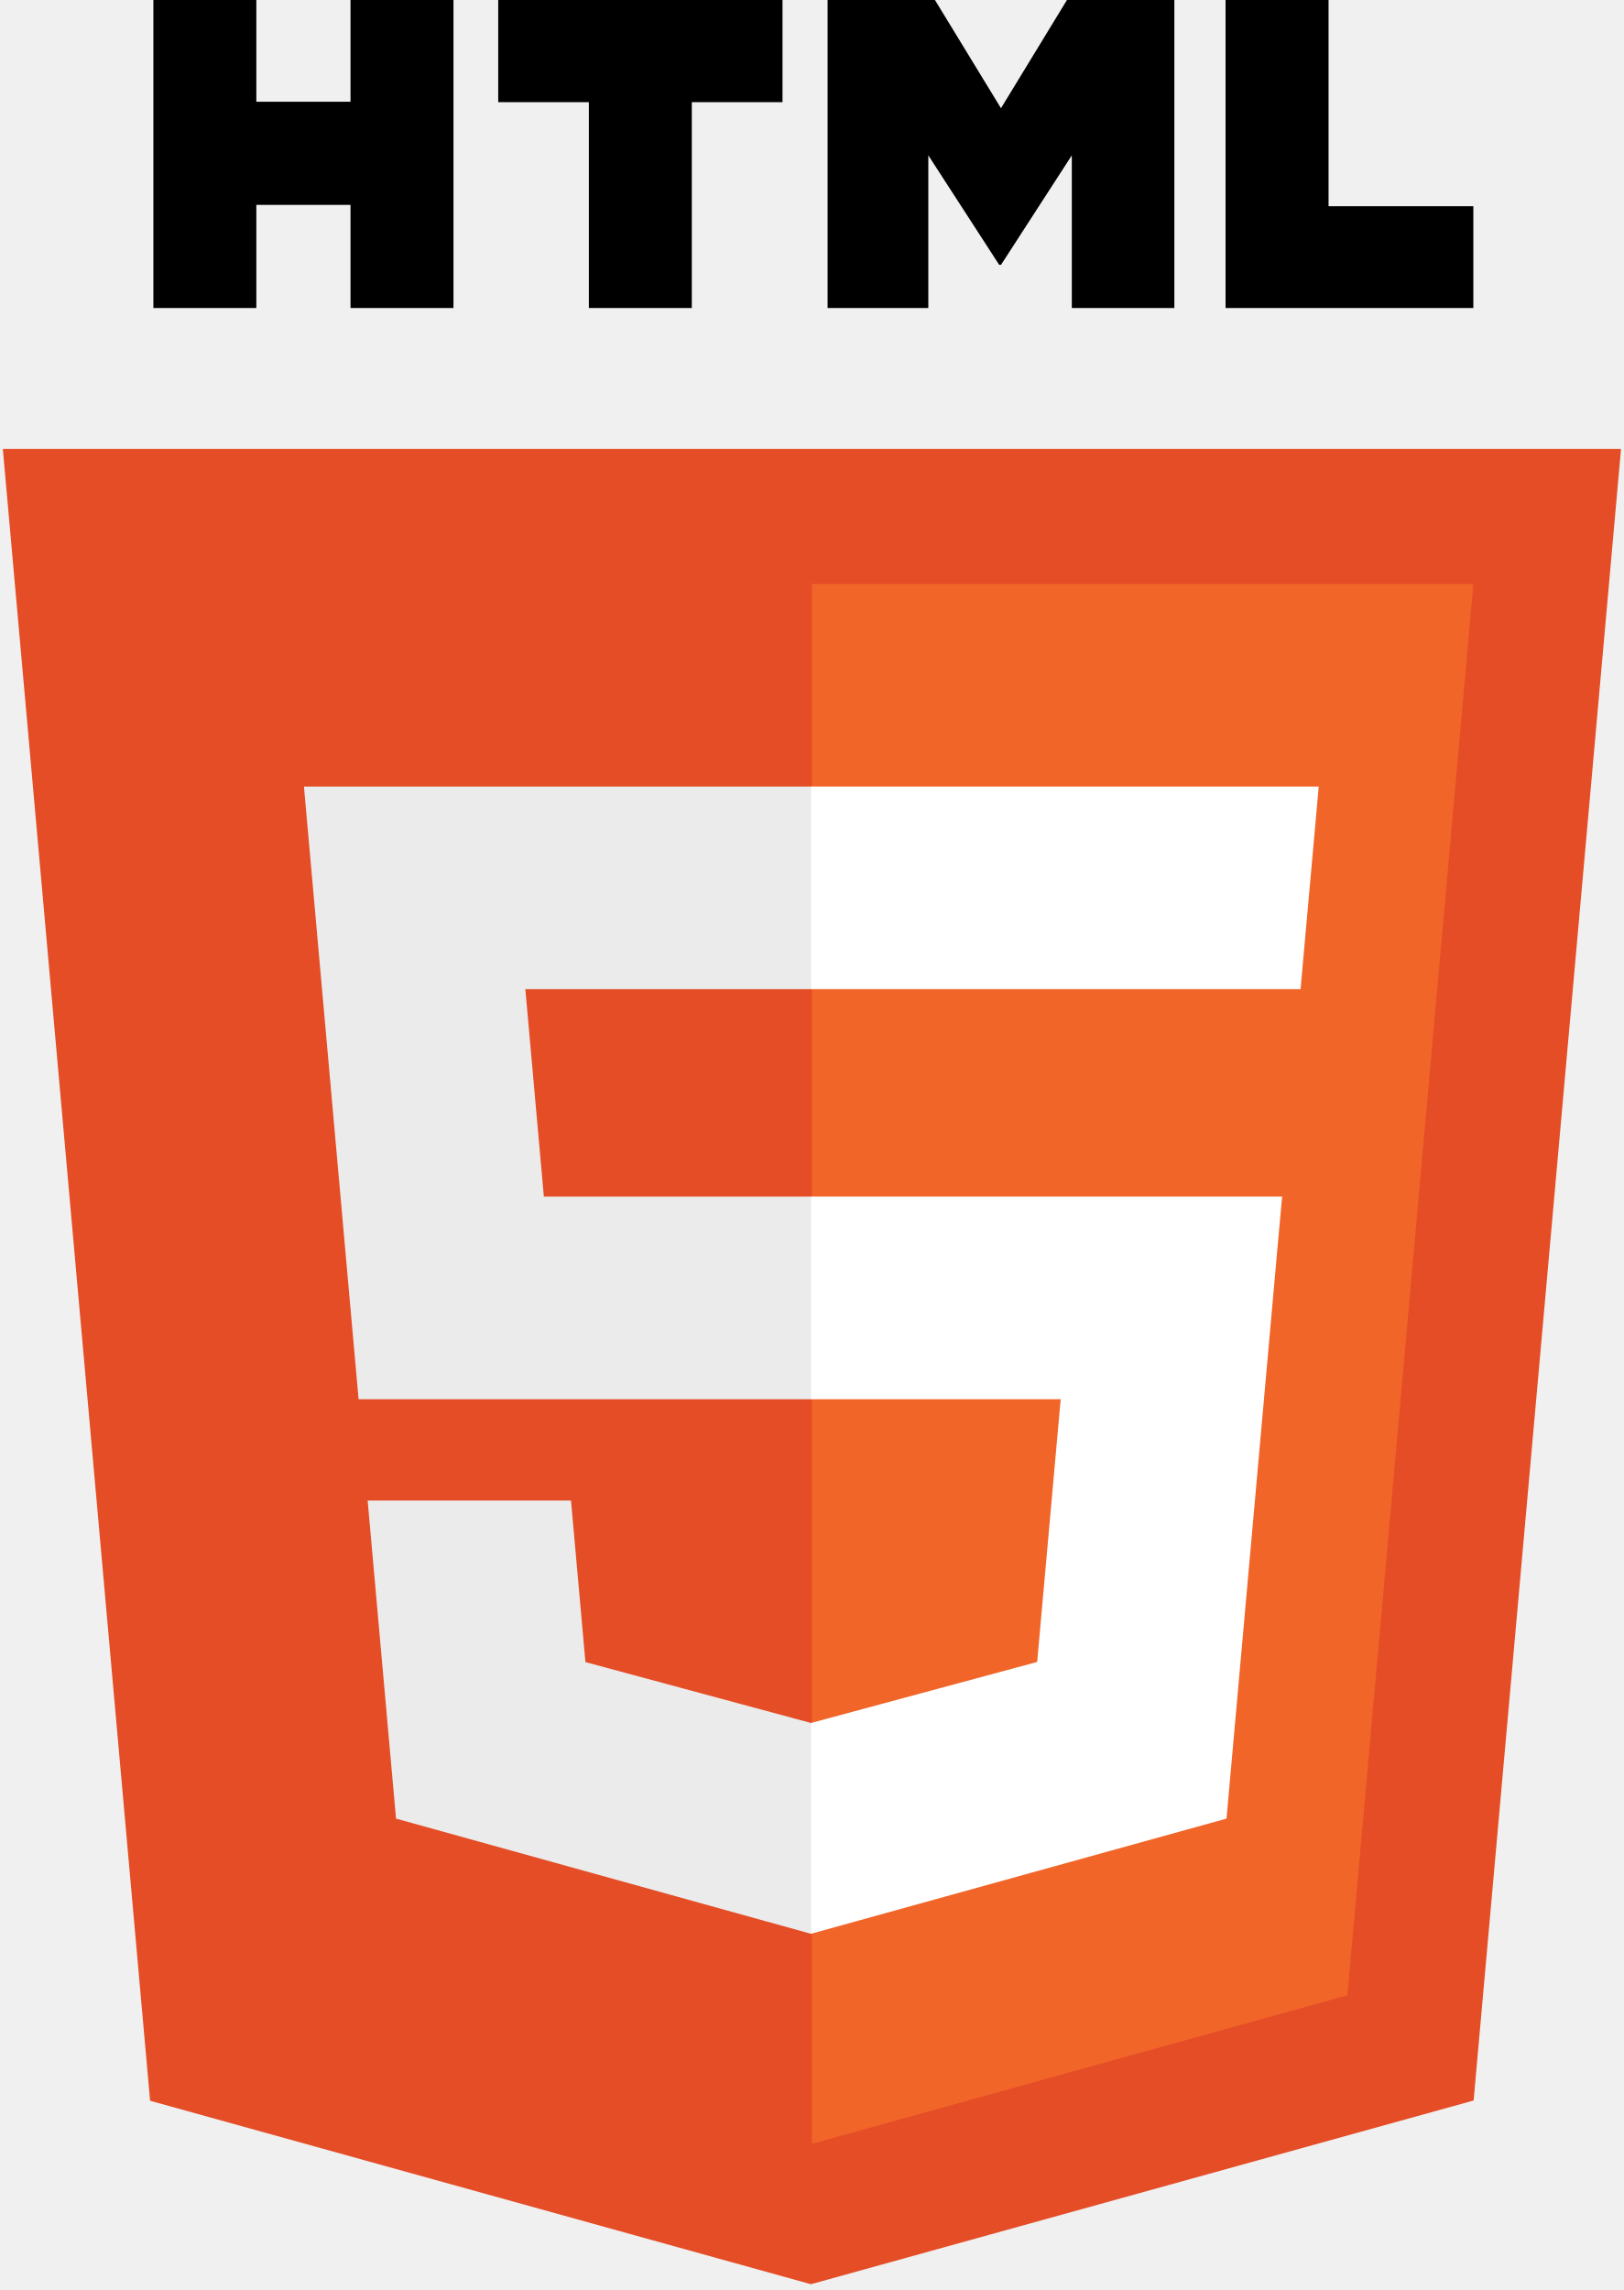
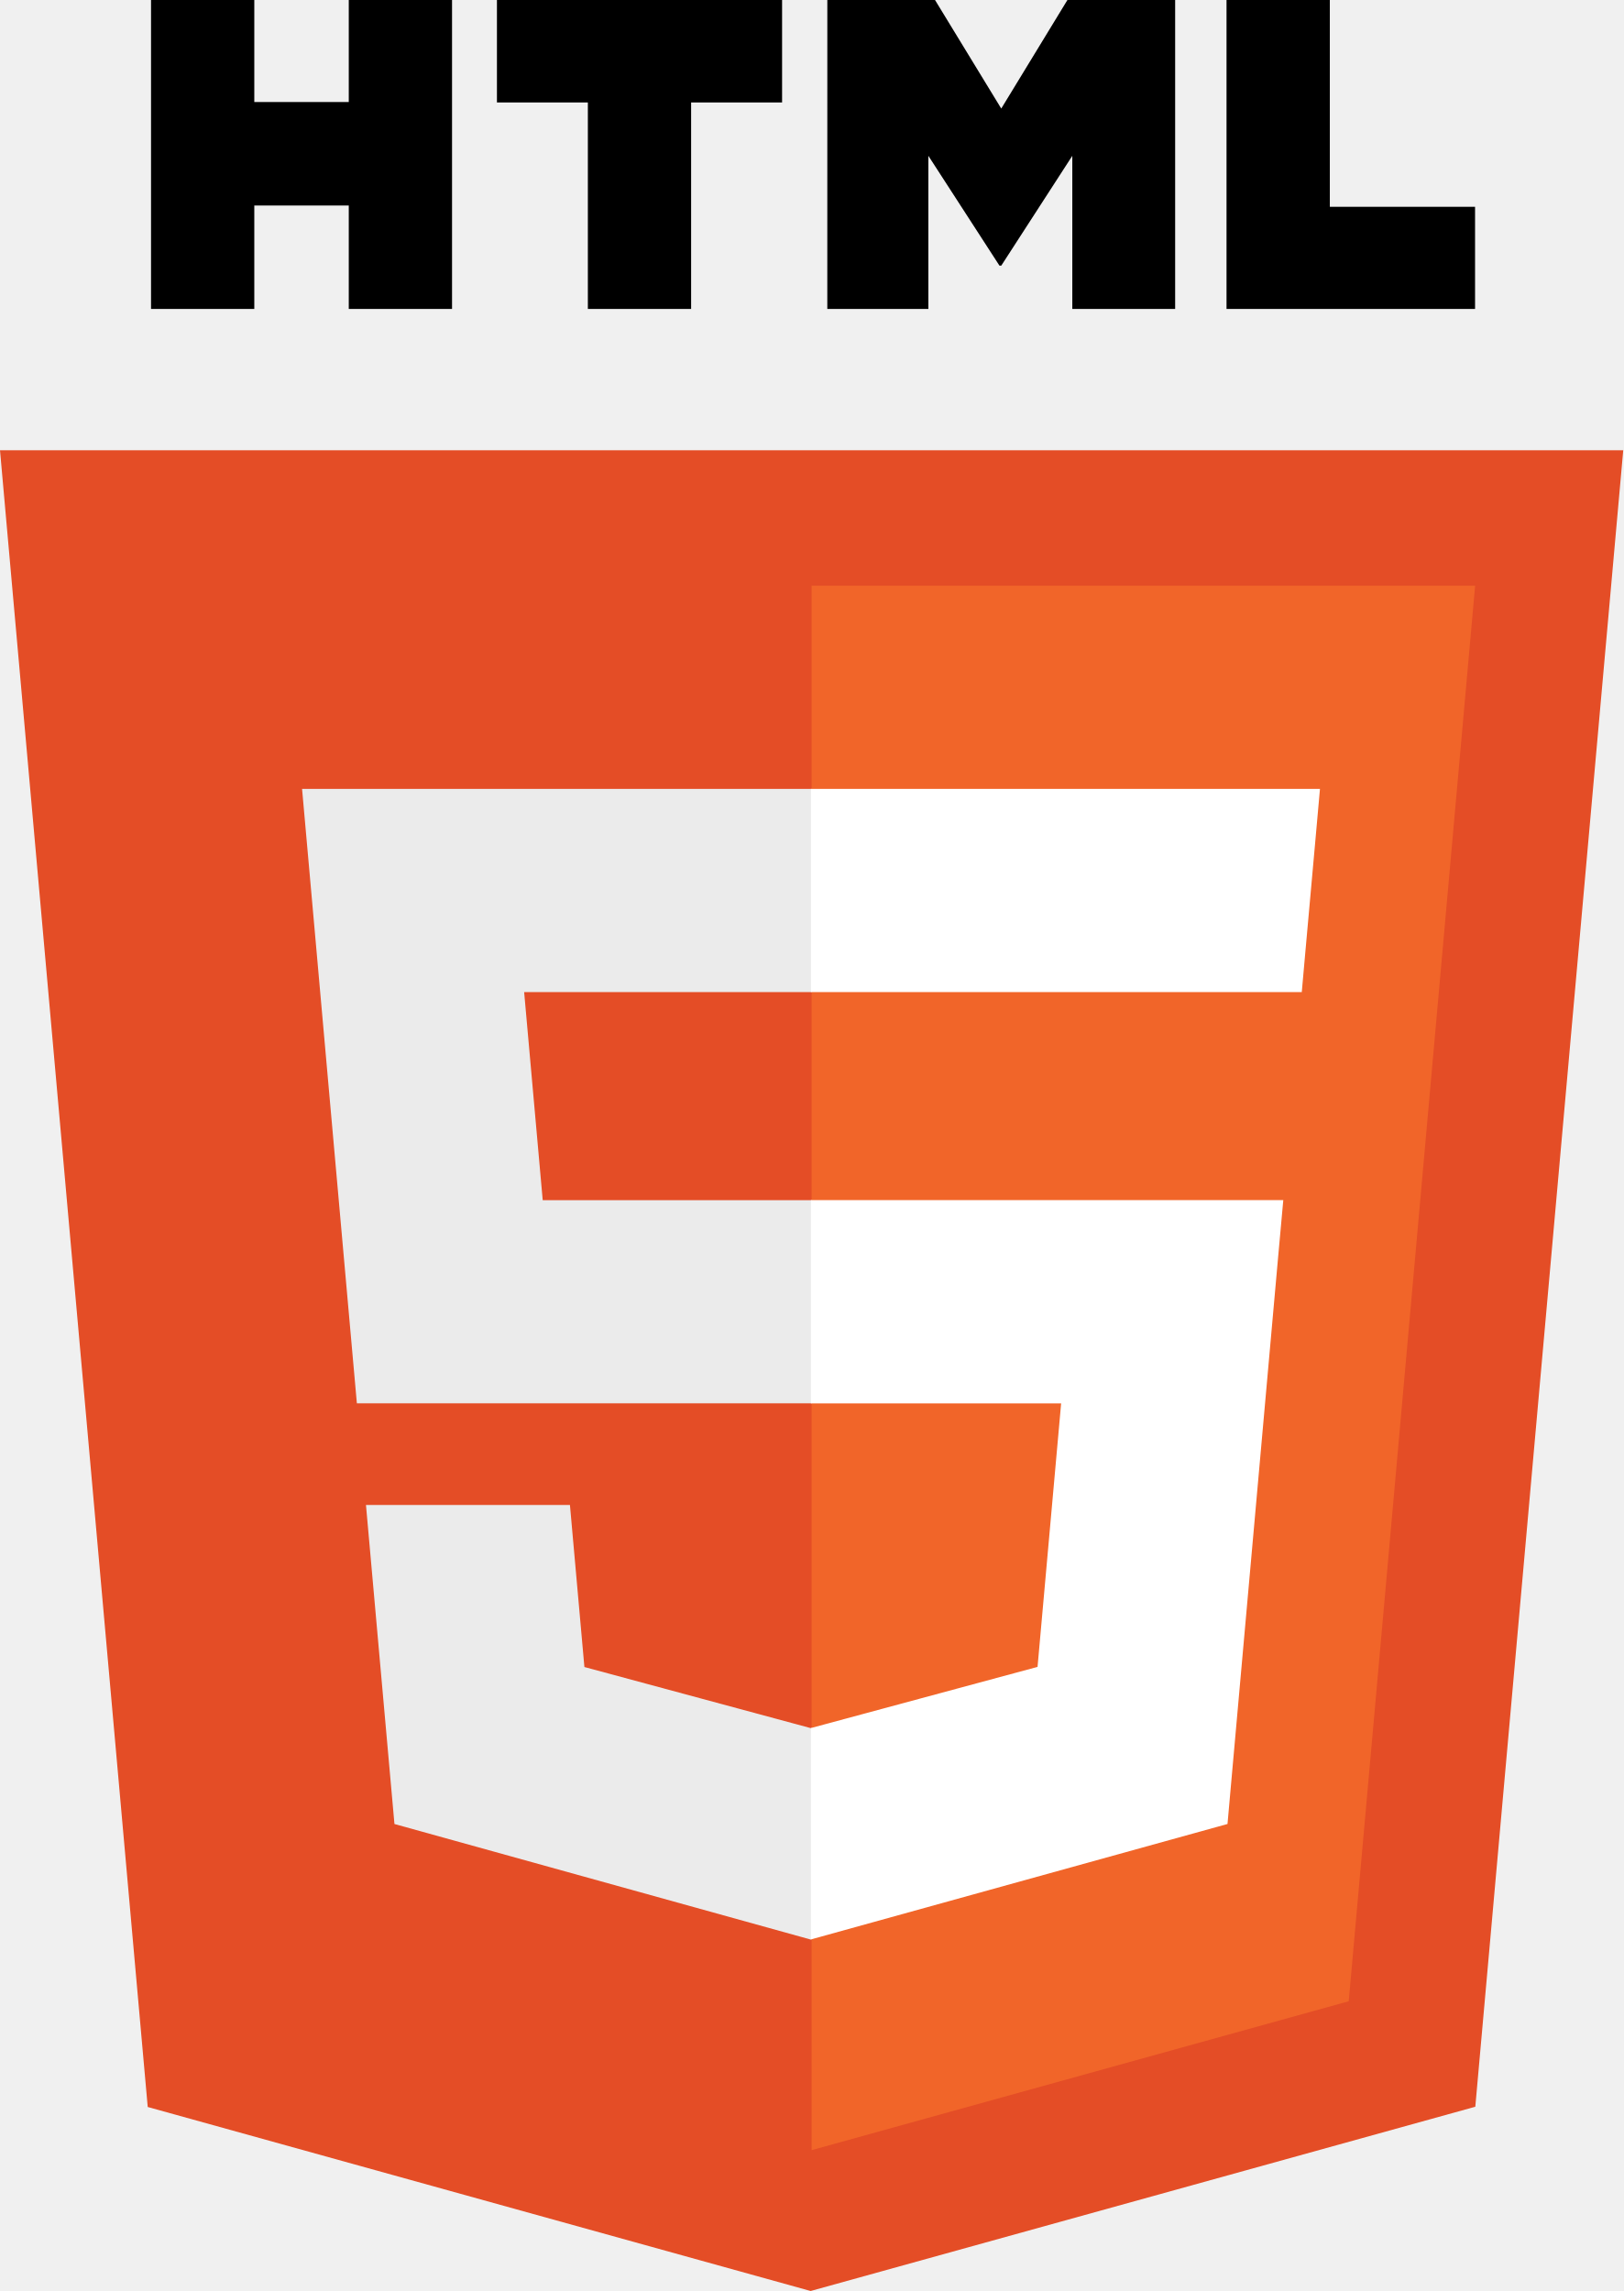
- <svg xmlns="http://www.w3.org/2000/svg" width="1773" height="2500" viewBox="0 0 256 361" preserveAspectRatio="xMinYMin meet">
-   <path d="M255.555 70.766l-23.241 260.36-104.47 28.962-104.182-28.922L.445 70.766h255.11z" fill="#E44D26" />
-   <path d="M128 337.95l84.417-23.403 19.86-222.49H128V337.95z" fill="#F16529" />
-   <path d="M82.82 155.932H128v-31.937H47.917l.764 8.568 7.85 88.01H128v-31.937H85.739l-2.919-32.704zM90.018 236.542h-32.06l4.474 50.146 65.421 18.16.147-.04V271.58l-.14.037-35.568-9.604-2.274-25.471z" fill="#EBEBEB" />
-   <path d="M24.18 0h16.23v16.035h14.847V0h16.231v48.558h-16.23v-16.26H40.411v16.26h-16.23V0zM92.83 16.103H78.544V0h44.814v16.103h-14.295v32.455h-16.23V16.103h-.001zM130.47 0h16.923l10.41 17.062L168.203 0h16.93v48.558h-16.164V24.49l-11.166 17.265h-.28L146.35 24.49v24.068h-15.88V0zM193.21 0h16.235v32.508h22.824v16.05h-39.06V0z" />
-   <path d="M127.89 220.573h39.327l-3.708 41.42-35.62 9.614v33.226l65.473-18.145.48-5.396 7.506-84.08.779-8.576H127.89v31.937zM127.89 155.854v.078h77.143l.64-7.178 1.456-16.191.763-8.568H127.89v31.86z" fill="#FFF" />
+ <svg xmlns="http://www.w3.org/2000/svg" id="Layer_1" data-name="Layer 1" viewBox="0 0 1766.69 2493.68">
+   <defs>
+     <style>
+       .cls-1 {
+         fill: #e44d26;
+       }
+ 
+       .cls-2 {
+         fill: #f16529;
+       }
+ 
+       .cls-3 {
+         fill: #ebebeb;
+       }
+ 
+       .cls-4 {
+         fill: #fff;
+       }
+     </style>
+   </defs>
+   <path class="cls-1" d="M1769.77,490.07l-161,1803.05L885.35,2493.68,163.86,2293.39,3.08,490.07Z" transform="translate(-3.08)" />
+   <path class="cls-2" d="M886.43,2340.37,1471,2178.3,1608.57,637.51H886.43Z" transform="translate(-3.08)" />
+   <path class="cls-3" d="M573.55,1079.86H886.43V858.69H331.84L337.13,918l54.36,609.48H886.43V1306.34H593.76Zm49.84,558.24h-222l31,347.27,453.06,125.77,1-.28V1880.75l-1,.25-246.32-66.51L623.39,1638.1Z" transform="translate(-3.08)" />
+   <path d="M167.45,0h112.4V111.05H382.67V0h112.4V336.27H382.67V223.67H279.85v112.6H167.46V0ZM642.87,111.52H543.93V0H854.28V111.52h-99V336.27H642.89V111.52h0ZM903.53,0h117.2l72.09,118.16L1164.84,0h117.24V336.27H1170.15V169.6l-77.33,119.56h-1.94L1013.5,169.6V336.27h-110ZM1338,0h112.43V225.12h158.06V336.27H1338V0Z" transform="translate(-3.08)" />
+   <path class="cls-4" d="M885.66,1527.51H1158l-25.68,286.85-246.67,66.57V2111l453.41-125.66,3.33-37.36,52-582.28,5.39-59.39H885.66v221.17Zm0-448.19v.54H1419.9l4.43-49.71L1434.41,918l5.29-59.34h-554v220.64Z" transform="translate(-3.08)" />
</svg>
